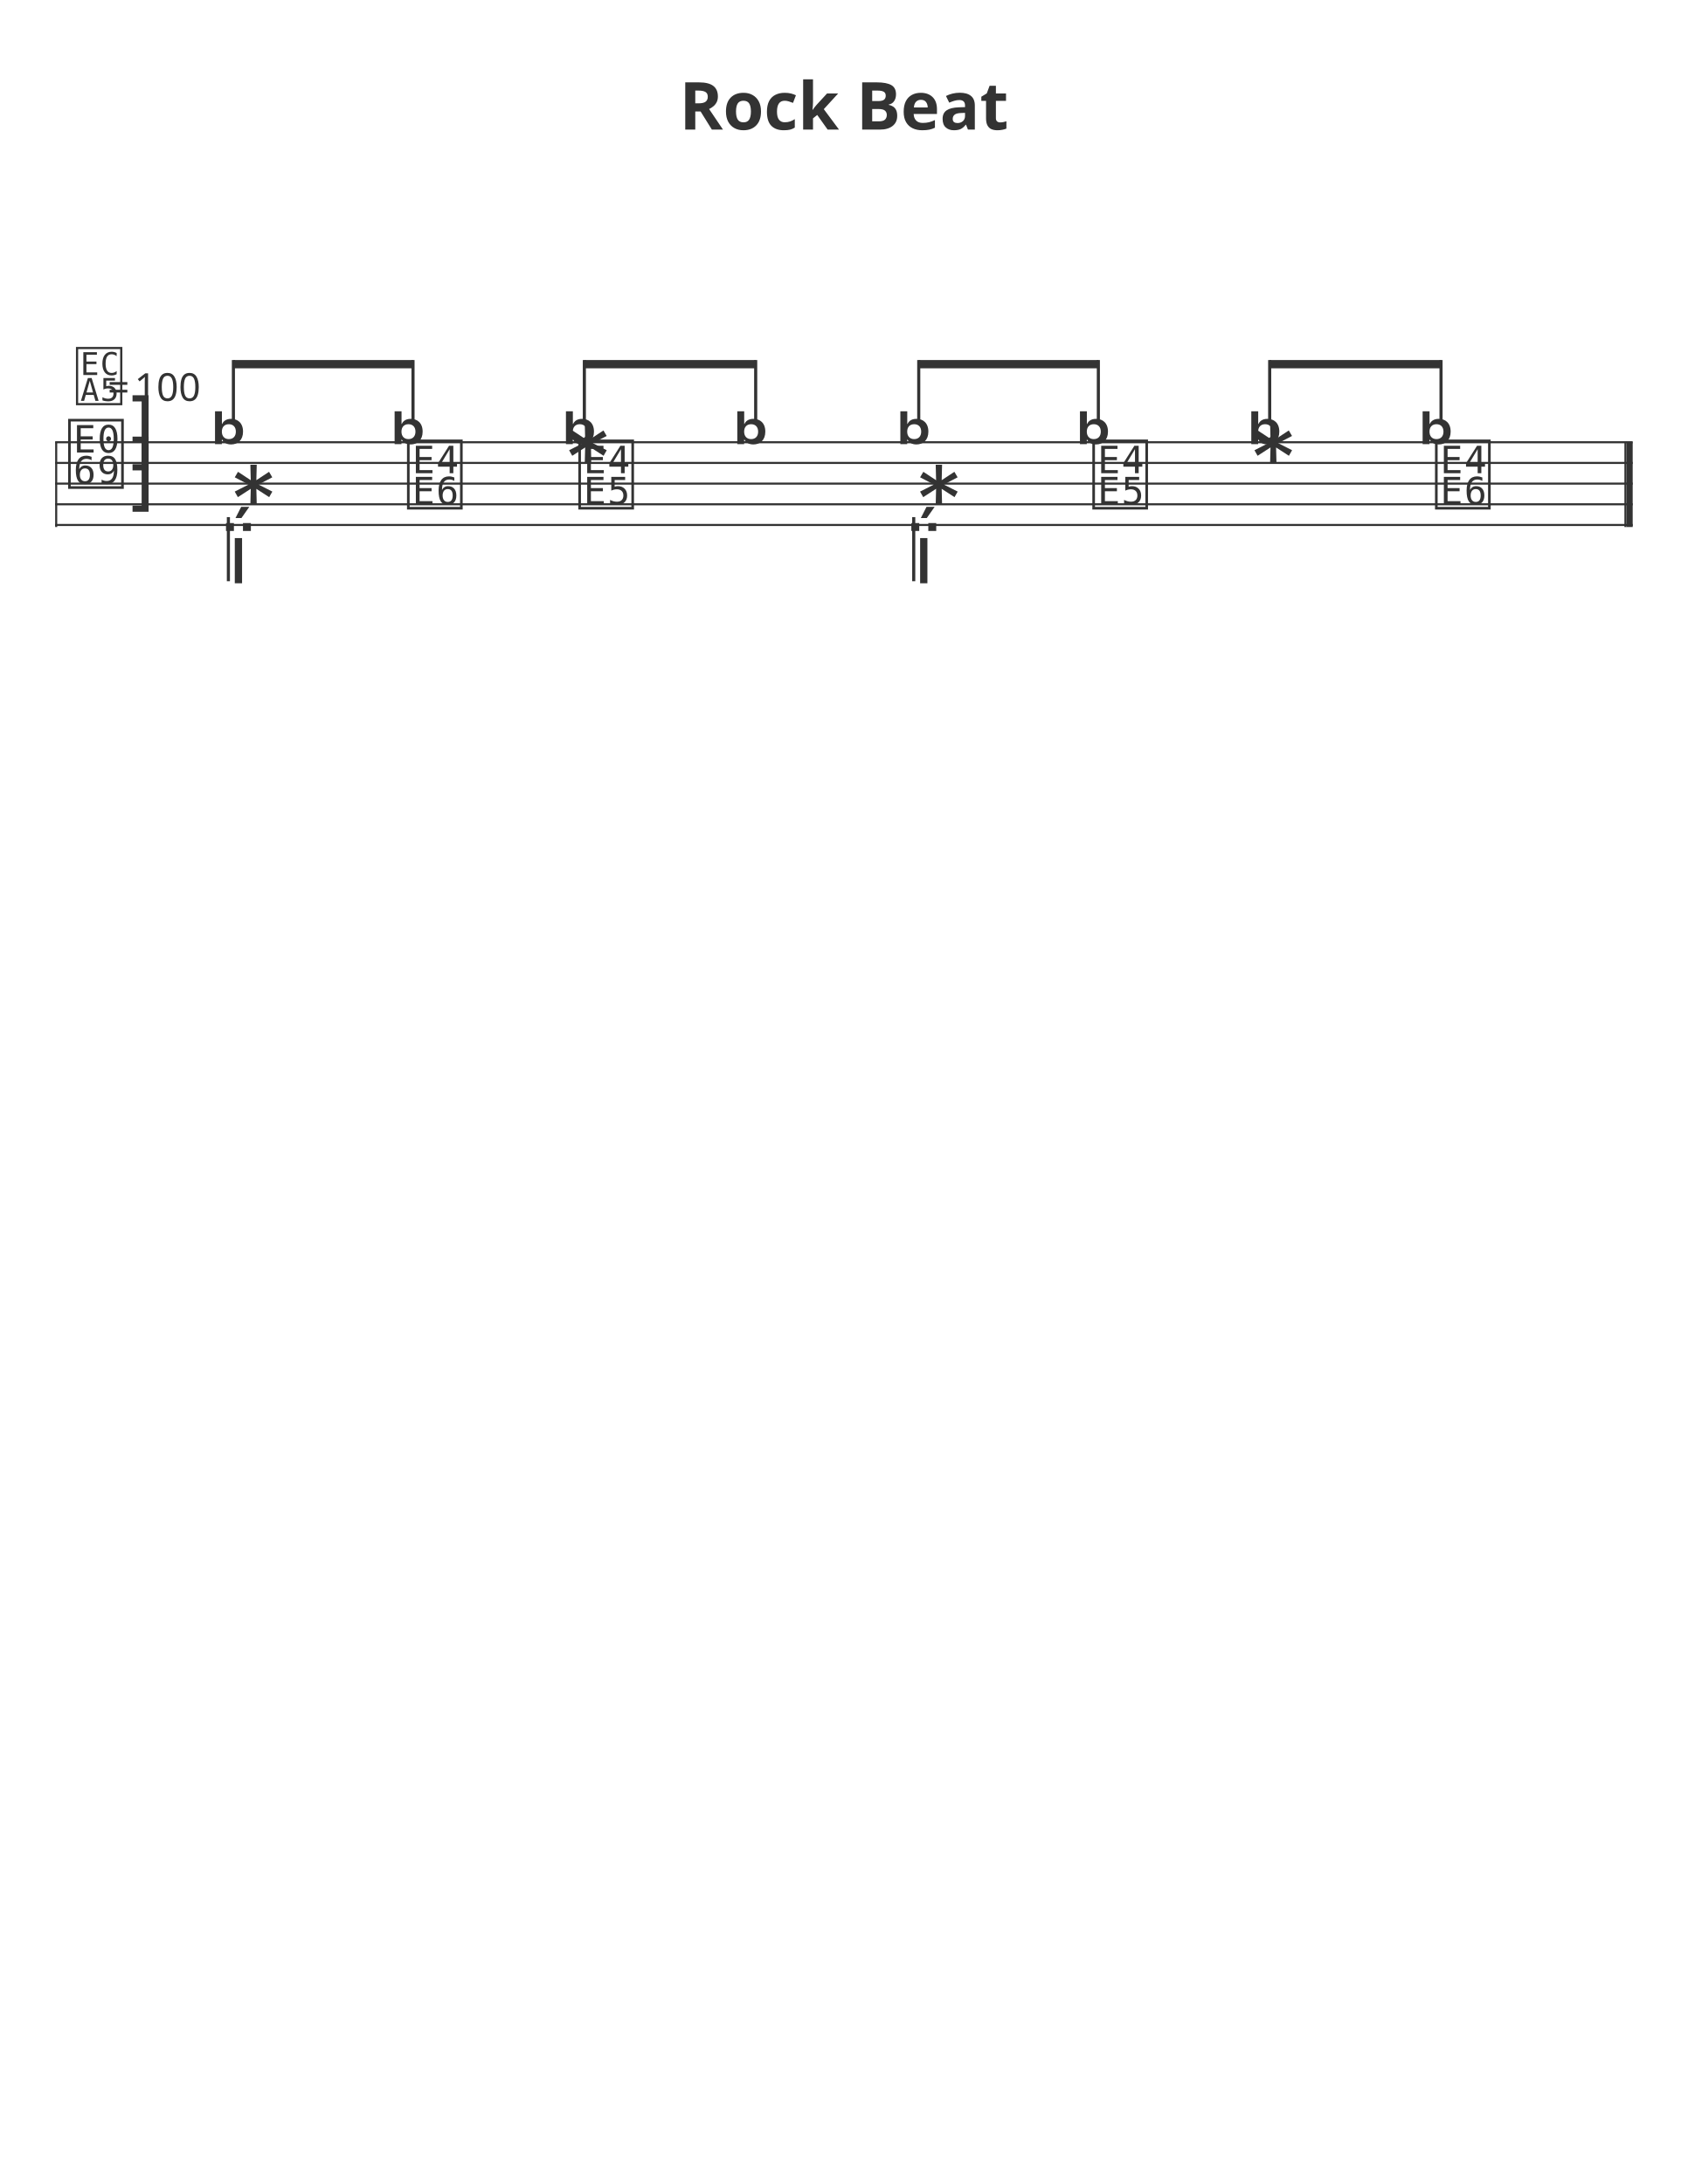
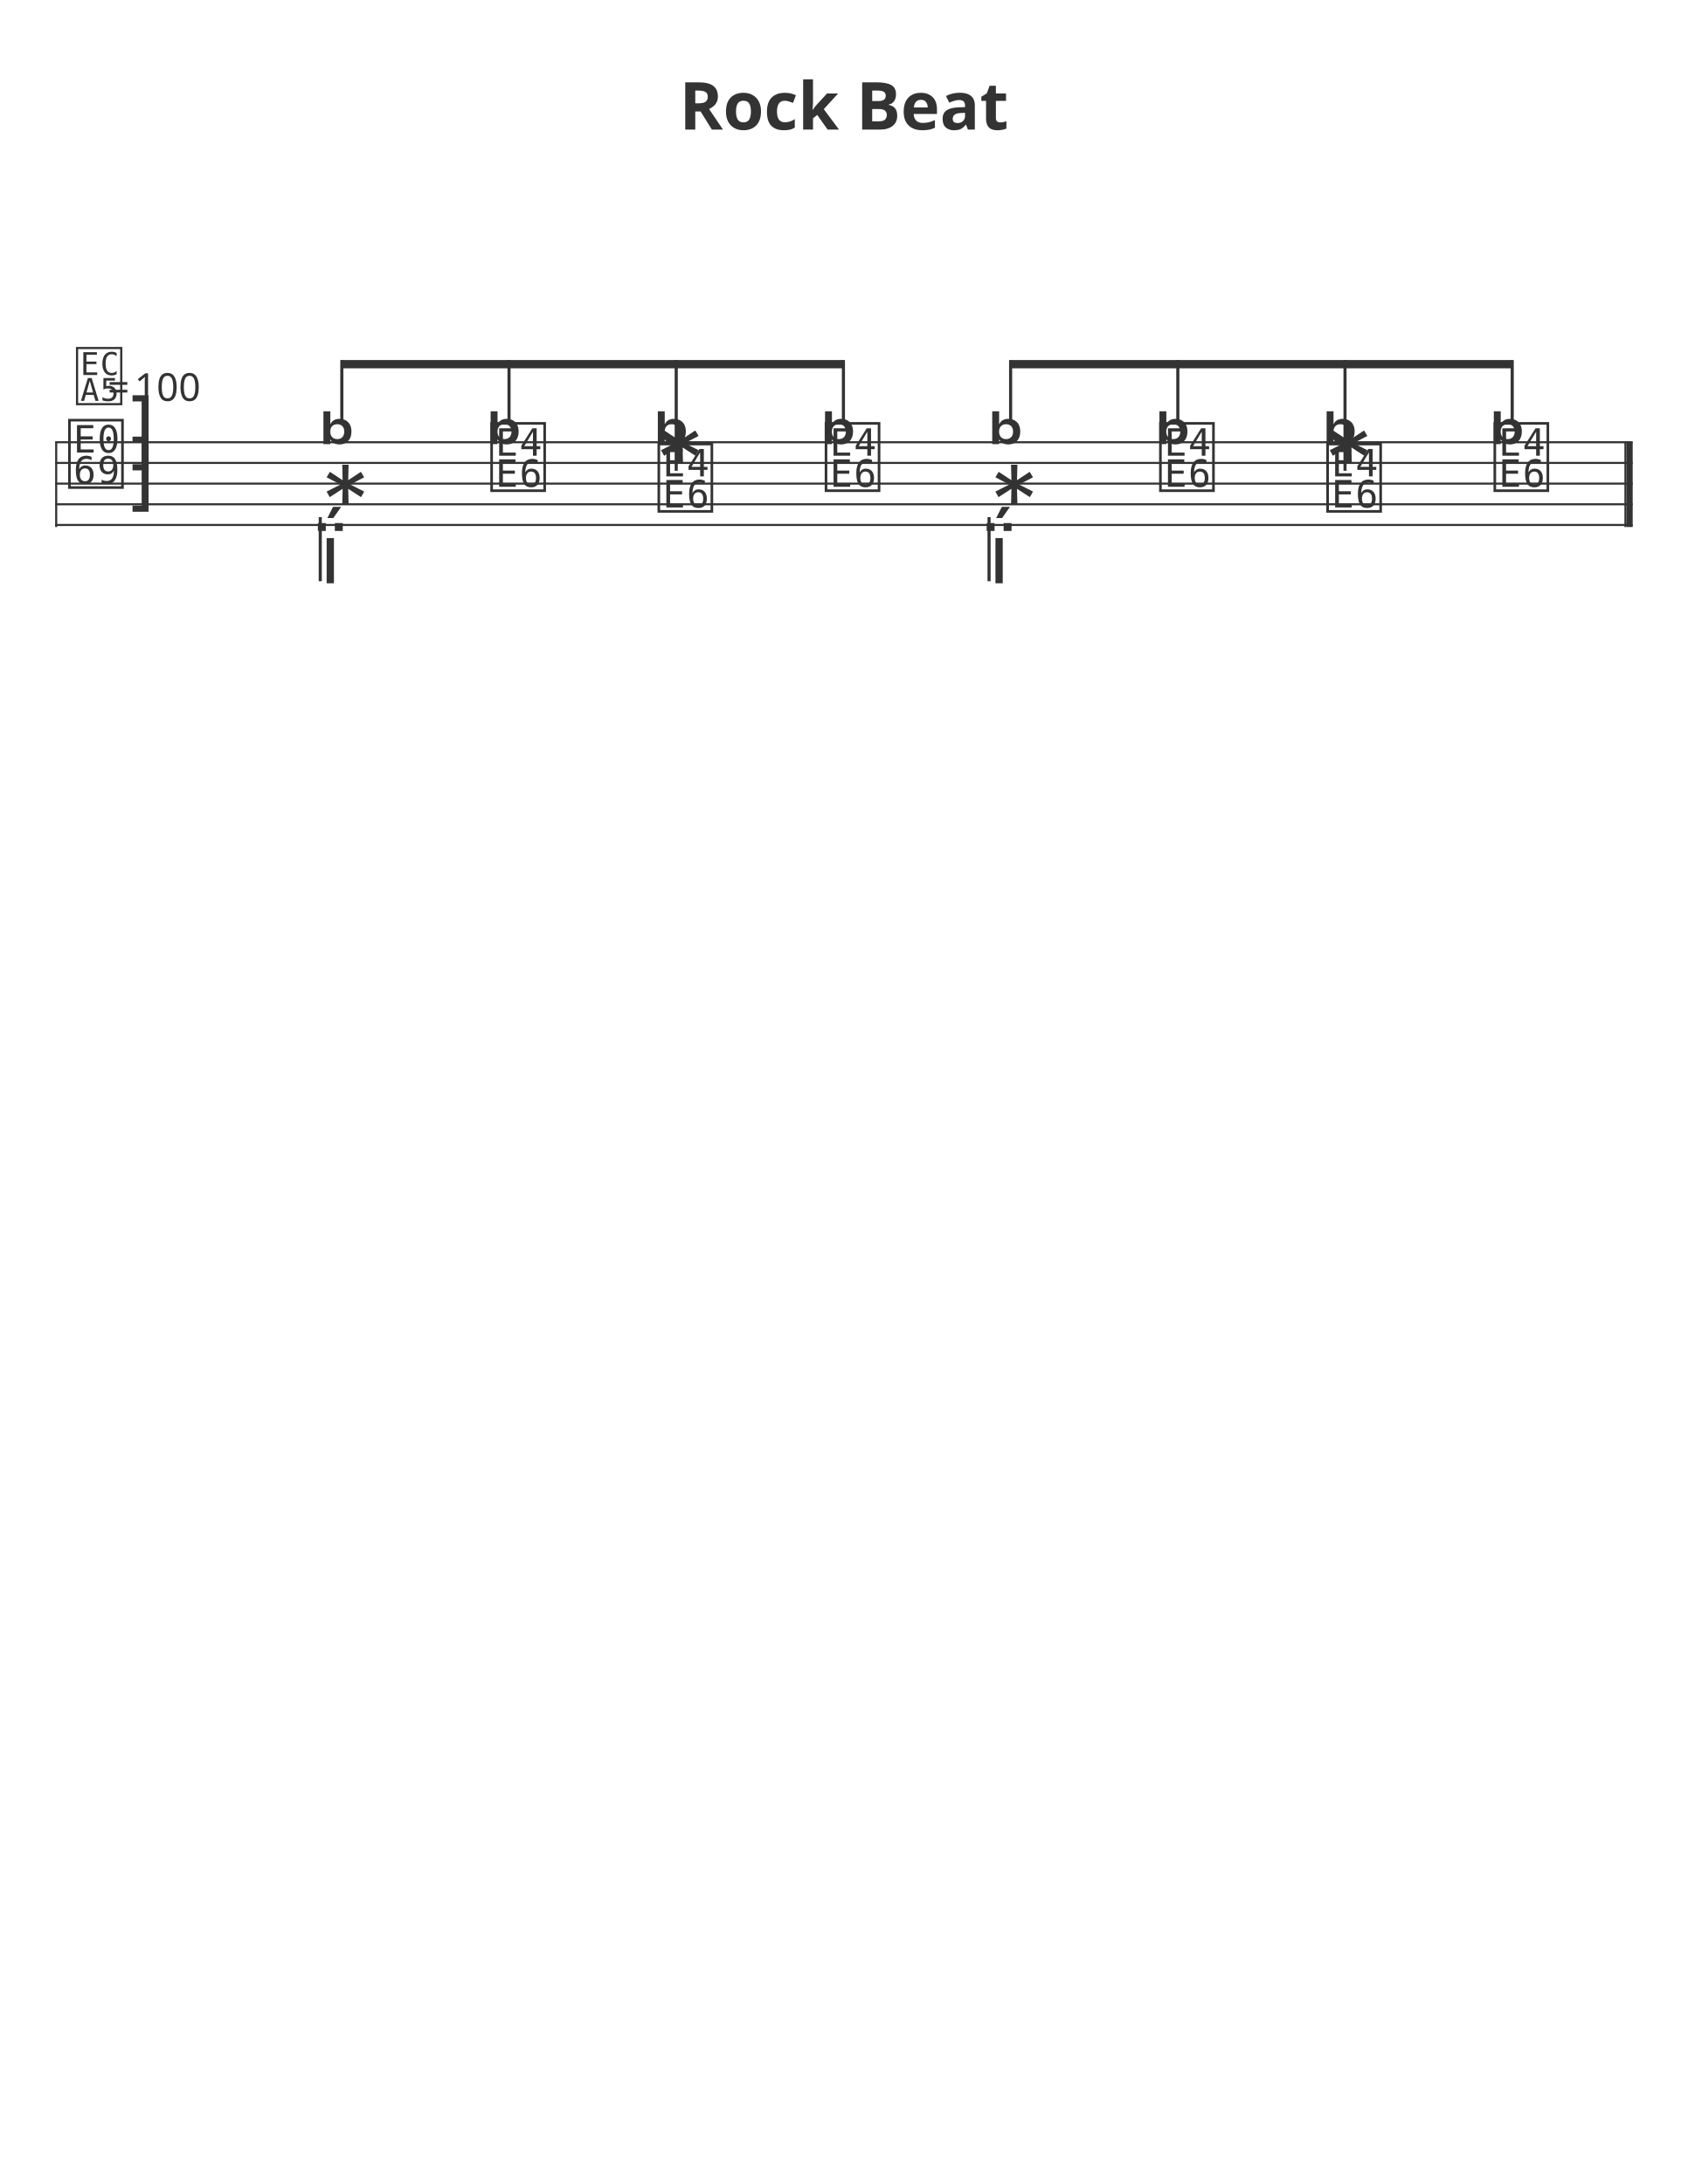
<svg xmlns="http://www.w3.org/2000/svg" width="612" height="792" viewBox="0 0 816 1056">
  <text data-role="title" x="408" y="62.667" font-family="Academico" font-size="24pt" fill="#333" text-anchor="middle" font-weight="bold">Rock Beat</text>
  <line data-role="staff-line" x1="26.667" y1="213.833" x2="789.333" y2="213.833" stroke="#333" stroke-width="1" />
  <line data-role="staff-line" x1="26.667" y1="223.833" x2="789.333" y2="223.833" stroke="#333" stroke-width="1" />
  <line data-role="staff-line" x1="26.667" y1="233.833" x2="789.333" y2="233.833" stroke="#333" stroke-width="1" />
  <line data-role="staff-line" x1="26.667" y1="243.833" x2="789.333" y2="243.833" stroke="#333" stroke-width="1" />
  <line data-role="staff-line" x1="26.667" y1="253.833" x2="789.333" y2="253.833" stroke="#333" stroke-width="1" />
  <text data-role="percussion-clef" x="31.667" y="233.833" font-family="Bravura" font-size="30pt" fill="#333"></text>
  <text data-role="time-signature-digit" x="61.667" y="223.833" font-family="Bravura" font-size="30pt" fill="#333"></text>
  <text data-role="time-signature-digit" x="61.667" y="243.833" font-family="Bravura" font-size="30pt" fill="#333"></text>
  <text data-role="tempo-glyph" data-measure-id="measure-0" x="35.667" y="193.833" font-family="Bravura" font-size="25pt" fill="#333"></text>
  <text data-role="tempo-equals" data-measure-id="measure-0" x="51.967" y="193.833" font-family="Academico" font-size="14pt" fill="#333">=</text>
  <text data-role="tempo" data-measure-id="measure-0" x="64.967" y="193.833" font-family="Academico" font-size="14pt" fill="#333">100</text>
  <rect data-role="opening-barline" data-measure-id="measure-0" x="26.667" y="213.833" width="1" height="41" fill="#333" />
-   <text data-role="notehead" data-measure-id="measure-0" x="101.667" y="208.833" font-family="Bravura" font-size="30pt" fill="#333"></text>
-   <line data-role="stem" data-measure-id="measure-0" data-anchor-item-id="system-0-item-13" x1="112.842" y1="174.083" x2="112.842" y2="205.083" stroke="#333" stroke-width="1.5" />
-   <text data-role="notehead" data-measure-id="measure-0" x="109.667" y="248.833" font-family="Bravura" font-size="30pt" fill="#333"></text>
-   <line data-role="stem" data-measure-id="measure-0" data-anchor-item-id="system-0-item-15" x1="110.417" y1="250.033" x2="110.417" y2="281.033" stroke="#333" stroke-width="1.5" />
-   <text data-role="notehead" data-measure-id="measure-0" x="188.5" y="208.833" font-family="Bravura" font-size="30pt" fill="#333"></text>
-   <line data-role="stem" data-measure-id="measure-0" data-anchor-item-id="system-0-item-17" x1="199.675" y1="174.083" x2="199.675" y2="205.083" stroke="#333" stroke-width="1.5" />
-   <text data-role="rest" data-measure-id="measure-0" x="195.5" y="243.833" font-family="Bravura" font-size="30pt" fill="#333"></text>
-   <text data-role="notehead" data-measure-id="measure-0" x="271.333" y="208.833" font-family="Bravura" font-size="30pt" fill="#333"></text>
-   <text data-role="notehead" data-measure-id="measure-0" x="271.333" y="228.833" font-family="Bravura" font-size="30pt" fill="#333"></text>
-   <line data-role="stem" data-measure-id="measure-0" data-anchor-item-id="system-0-item-20" x1="282.508" y1="174.083" x2="282.508" y2="205.083" stroke="#333" stroke-width="1.5" />
-   <text data-role="rest" data-measure-id="measure-0" x="278.333" y="243.833" font-family="Bravura" font-size="30pt" fill="#333"></text>
-   <text data-role="notehead" data-measure-id="measure-0" x="354.167" y="208.833" font-family="Bravura" font-size="30pt" fill="#333"></text>
-   <line data-role="stem" data-measure-id="measure-0" data-anchor-item-id="system-0-item-24" x1="365.342" y1="174.083" x2="365.342" y2="205.083" stroke="#333" stroke-width="1.5" />
-   <text data-role="notehead" data-measure-id="measure-0" x="433" y="208.833" font-family="Bravura" font-size="30pt" fill="#333"></text>
-   <line data-role="stem" data-measure-id="measure-0" data-anchor-item-id="system-0-item-26" x1="444.175" y1="174.083" x2="444.175" y2="205.083" stroke="#333" stroke-width="1.5" />
-   <text data-role="notehead" data-measure-id="measure-0" x="441" y="248.833" font-family="Bravura" font-size="30pt" fill="#333"></text>
-   <line data-role="stem" data-measure-id="measure-0" data-anchor-item-id="system-0-item-28" x1="441.75" y1="250.033" x2="441.75" y2="281.033" stroke="#333" stroke-width="1.5" />
-   <text data-role="notehead" data-measure-id="measure-0" x="519.833" y="208.833" font-family="Bravura" font-size="30pt" fill="#333"></text>
-   <line data-role="stem" data-measure-id="measure-0" data-anchor-item-id="system-0-item-30" x1="531.008" y1="174.083" x2="531.008" y2="205.083" stroke="#333" stroke-width="1.5" />
-   <text data-role="rest" data-measure-id="measure-0" x="526.833" y="243.833" font-family="Bravura" font-size="30pt" fill="#333"></text>
-   <text data-role="notehead" data-measure-id="measure-0" x="602.667" y="208.833" font-family="Bravura" font-size="30pt" fill="#333"></text>
-   <text data-role="notehead" data-measure-id="measure-0" x="602.667" y="228.833" font-family="Bravura" font-size="30pt" fill="#333"></text>
-   <line data-role="stem" data-measure-id="measure-0" data-anchor-item-id="system-0-item-33" x1="613.842" y1="174.083" x2="613.842" y2="205.083" stroke="#333" stroke-width="1.5" />
-   <text data-role="notehead" data-measure-id="measure-0" x="685.5" y="208.833" font-family="Bravura" font-size="30pt" fill="#333"></text>
-   <line data-role="stem" data-measure-id="measure-0" data-anchor-item-id="system-0-item-36" x1="696.675" y1="174.083" x2="696.675" y2="205.083" stroke="#333" stroke-width="1.5" />
-   <text data-role="rest" data-measure-id="measure-0" x="692.5" y="243.833" font-family="Bravura" font-size="30pt" fill="#333"></text>
-   <path data-role="beam" data-measure-id="measure-0" data-anchor-item-id="system-0-item-14" d="M 112.842 174.083 L 199.675 174.083 L 199.675 178.083 L 112.842 178.083 Z" fill="#333" />
-   <path data-role="beam" data-measure-id="measure-0" data-anchor-item-id="system-0-item-22" d="M 282.508 174.083 L 365.342 174.083 L 365.342 178.083 L 282.508 178.083 Z" fill="#333" />
-   <path data-role="beam" data-measure-id="measure-0" data-anchor-item-id="system-0-item-27" d="M 444.175 174.083 L 531.008 174.083 L 531.008 178.083 L 444.175 178.083 Z" fill="#333" />
-   <path data-role="beam" data-measure-id="measure-0" data-anchor-item-id="system-0-item-35" d="M 613.842 174.083 L 696.675 174.083 L 696.675 178.083 L 613.842 178.083 Z" fill="#333" />
-   <text data-role="flag" data-measure-id="measure-0" data-anchor-item-id="system-0-item-16" x="110.417" y="282.023" font-family="Bravura" font-size="30pt" fill="#333"></text>
-   <text data-role="flag" data-measure-id="measure-0" data-anchor-item-id="system-0-item-29" x="441.75" y="282.023" font-family="Bravura" font-size="30pt" fill="#333"></text>
+   <text data-role="notehead" data-measure-id="measure-0" x="154.083" y="208.833" font-family="Bravura" font-size="30pt" fill="#333"></text>
+   <text data-role="notehead" data-measure-id="measure-0" x="154.083" y="248.833" font-family="Bravura" font-size="30pt" fill="#333"></text>
+   <line data-role="stem" data-measure-id="measure-0" data-anchor-item-id="system-0-item-13" x1="165.258" y1="174.083" x2="165.258" y2="205.083" stroke="#333" stroke-width="1.5" />
+   <line data-role="stem" data-measure-id="measure-0" data-anchor-item-id="system-0-item-14" x1="154.833" y1="250.033" x2="154.833" y2="281.033" stroke="#333" stroke-width="1.5" />
+   <text data-role="notehead" data-measure-id="measure-0" x="234.917" y="208.833" font-family="Bravura" font-size="30pt" fill="#333"></text>
+   <text data-role="rest" data-measure-id="measure-0" x="235.777" y="235.373" font-family="Bravura" font-size="30pt" fill="#333"></text>
+   <line data-role="stem" data-measure-id="measure-0" data-anchor-item-id="system-0-item-17" x1="246.092" y1="174.083" x2="246.092" y2="205.083" stroke="#333" stroke-width="1.5" />
+   <text data-role="notehead" data-measure-id="measure-0" x="315.75" y="208.833" font-family="Bravura" font-size="30pt" fill="#333"></text>
+   <text data-role="notehead" data-measure-id="measure-0" x="315.75" y="228.833" font-family="Bravura" font-size="30pt" fill="#333"></text>
+   <text data-role="rest" data-measure-id="measure-0" x="316.61" y="245.373" font-family="Bravura" font-size="30pt" fill="#333"></text>
+   <line data-role="stem" data-measure-id="measure-0" data-anchor-item-id="system-0-item-20" x1="326.925" y1="174.083" x2="326.925" y2="227.633" stroke="#333" stroke-width="1.5" />
+   <text data-role="notehead" data-measure-id="measure-0" x="396.583" y="208.833" font-family="Bravura" font-size="30pt" fill="#333"></text>
+   <text data-role="rest" data-measure-id="measure-0" x="397.443" y="235.373" font-family="Bravura" font-size="30pt" fill="#333"></text>
+   <line data-role="stem" data-measure-id="measure-0" data-anchor-item-id="system-0-item-24" x1="407.758" y1="174.083" x2="407.758" y2="205.083" stroke="#333" stroke-width="1.5" />
+   <text data-role="notehead" data-measure-id="measure-0" x="477.417" y="208.833" font-family="Bravura" font-size="30pt" fill="#333"></text>
+   <text data-role="notehead" data-measure-id="measure-0" x="477.417" y="248.833" font-family="Bravura" font-size="30pt" fill="#333"></text>
+   <line data-role="stem" data-measure-id="measure-0" data-anchor-item-id="system-0-item-27" x1="488.592" y1="174.083" x2="488.592" y2="205.083" stroke="#333" stroke-width="1.5" />
+   <line data-role="stem" data-measure-id="measure-0" data-anchor-item-id="system-0-item-28" x1="478.167" y1="250.033" x2="478.167" y2="281.033" stroke="#333" stroke-width="1.5" />
+   <text data-role="notehead" data-measure-id="measure-0" x="558.25" y="208.833" font-family="Bravura" font-size="30pt" fill="#333"></text>
+   <text data-role="rest" data-measure-id="measure-0" x="559.11" y="235.373" font-family="Bravura" font-size="30pt" fill="#333"></text>
+   <line data-role="stem" data-measure-id="measure-0" data-anchor-item-id="system-0-item-31" x1="569.425" y1="174.083" x2="569.425" y2="205.083" stroke="#333" stroke-width="1.5" />
+   <text data-role="notehead" data-measure-id="measure-0" x="639.083" y="208.833" font-family="Bravura" font-size="30pt" fill="#333"></text>
+   <text data-role="notehead" data-measure-id="measure-0" x="639.083" y="228.833" font-family="Bravura" font-size="30pt" fill="#333"></text>
+   <text data-role="rest" data-measure-id="measure-0" x="639.943" y="245.373" font-family="Bravura" font-size="30pt" fill="#333"></text>
+   <line data-role="stem" data-measure-id="measure-0" data-anchor-item-id="system-0-item-34" x1="650.258" y1="174.083" x2="650.258" y2="227.633" stroke="#333" stroke-width="1.5" />
+   <text data-role="notehead" data-measure-id="measure-0" x="719.917" y="208.833" font-family="Bravura" font-size="30pt" fill="#333"></text>
+   <text data-role="rest" data-measure-id="measure-0" x="720.777" y="235.373" font-family="Bravura" font-size="30pt" fill="#333"></text>
+   <line data-role="stem" data-measure-id="measure-0" data-anchor-item-id="system-0-item-38" x1="731.092" y1="174.083" x2="731.092" y2="205.083" stroke="#333" stroke-width="1.5" />
+   <path data-role="beam" data-measure-id="measure-0" data-anchor-item-id="system-0-item-15" d="M 165.258 174.083 L 407.758 174.083 L 407.758 178.083 L 165.258 178.083 Z" fill="#333" />
+   <path data-role="beam" data-measure-id="measure-0" data-anchor-item-id="system-0-item-29" d="M 488.592 174.083 L 731.092 174.083 L 731.092 178.083 L 488.592 178.083 Z" fill="#333" />
+   <text data-role="flag" data-measure-id="measure-0" data-anchor-item-id="system-0-item-16" x="154.833" y="282.023" font-family="Bravura" font-size="30pt" fill="#333"></text>
+   <text data-role="flag" data-measure-id="measure-0" data-anchor-item-id="system-0-item-30" x="478.167" y="282.023" font-family="Bravura" font-size="30pt" fill="#333"></text>
  <rect data-role="final-barline-thin" data-measure-id="measure-0" x="785.333" y="213.833" width="1" height="41" fill="#333" />
  <rect data-role="final-barline-thick" data-measure-id="measure-0" x="786.333" y="213.833" width="3" height="41" fill="#333" />
</svg>
